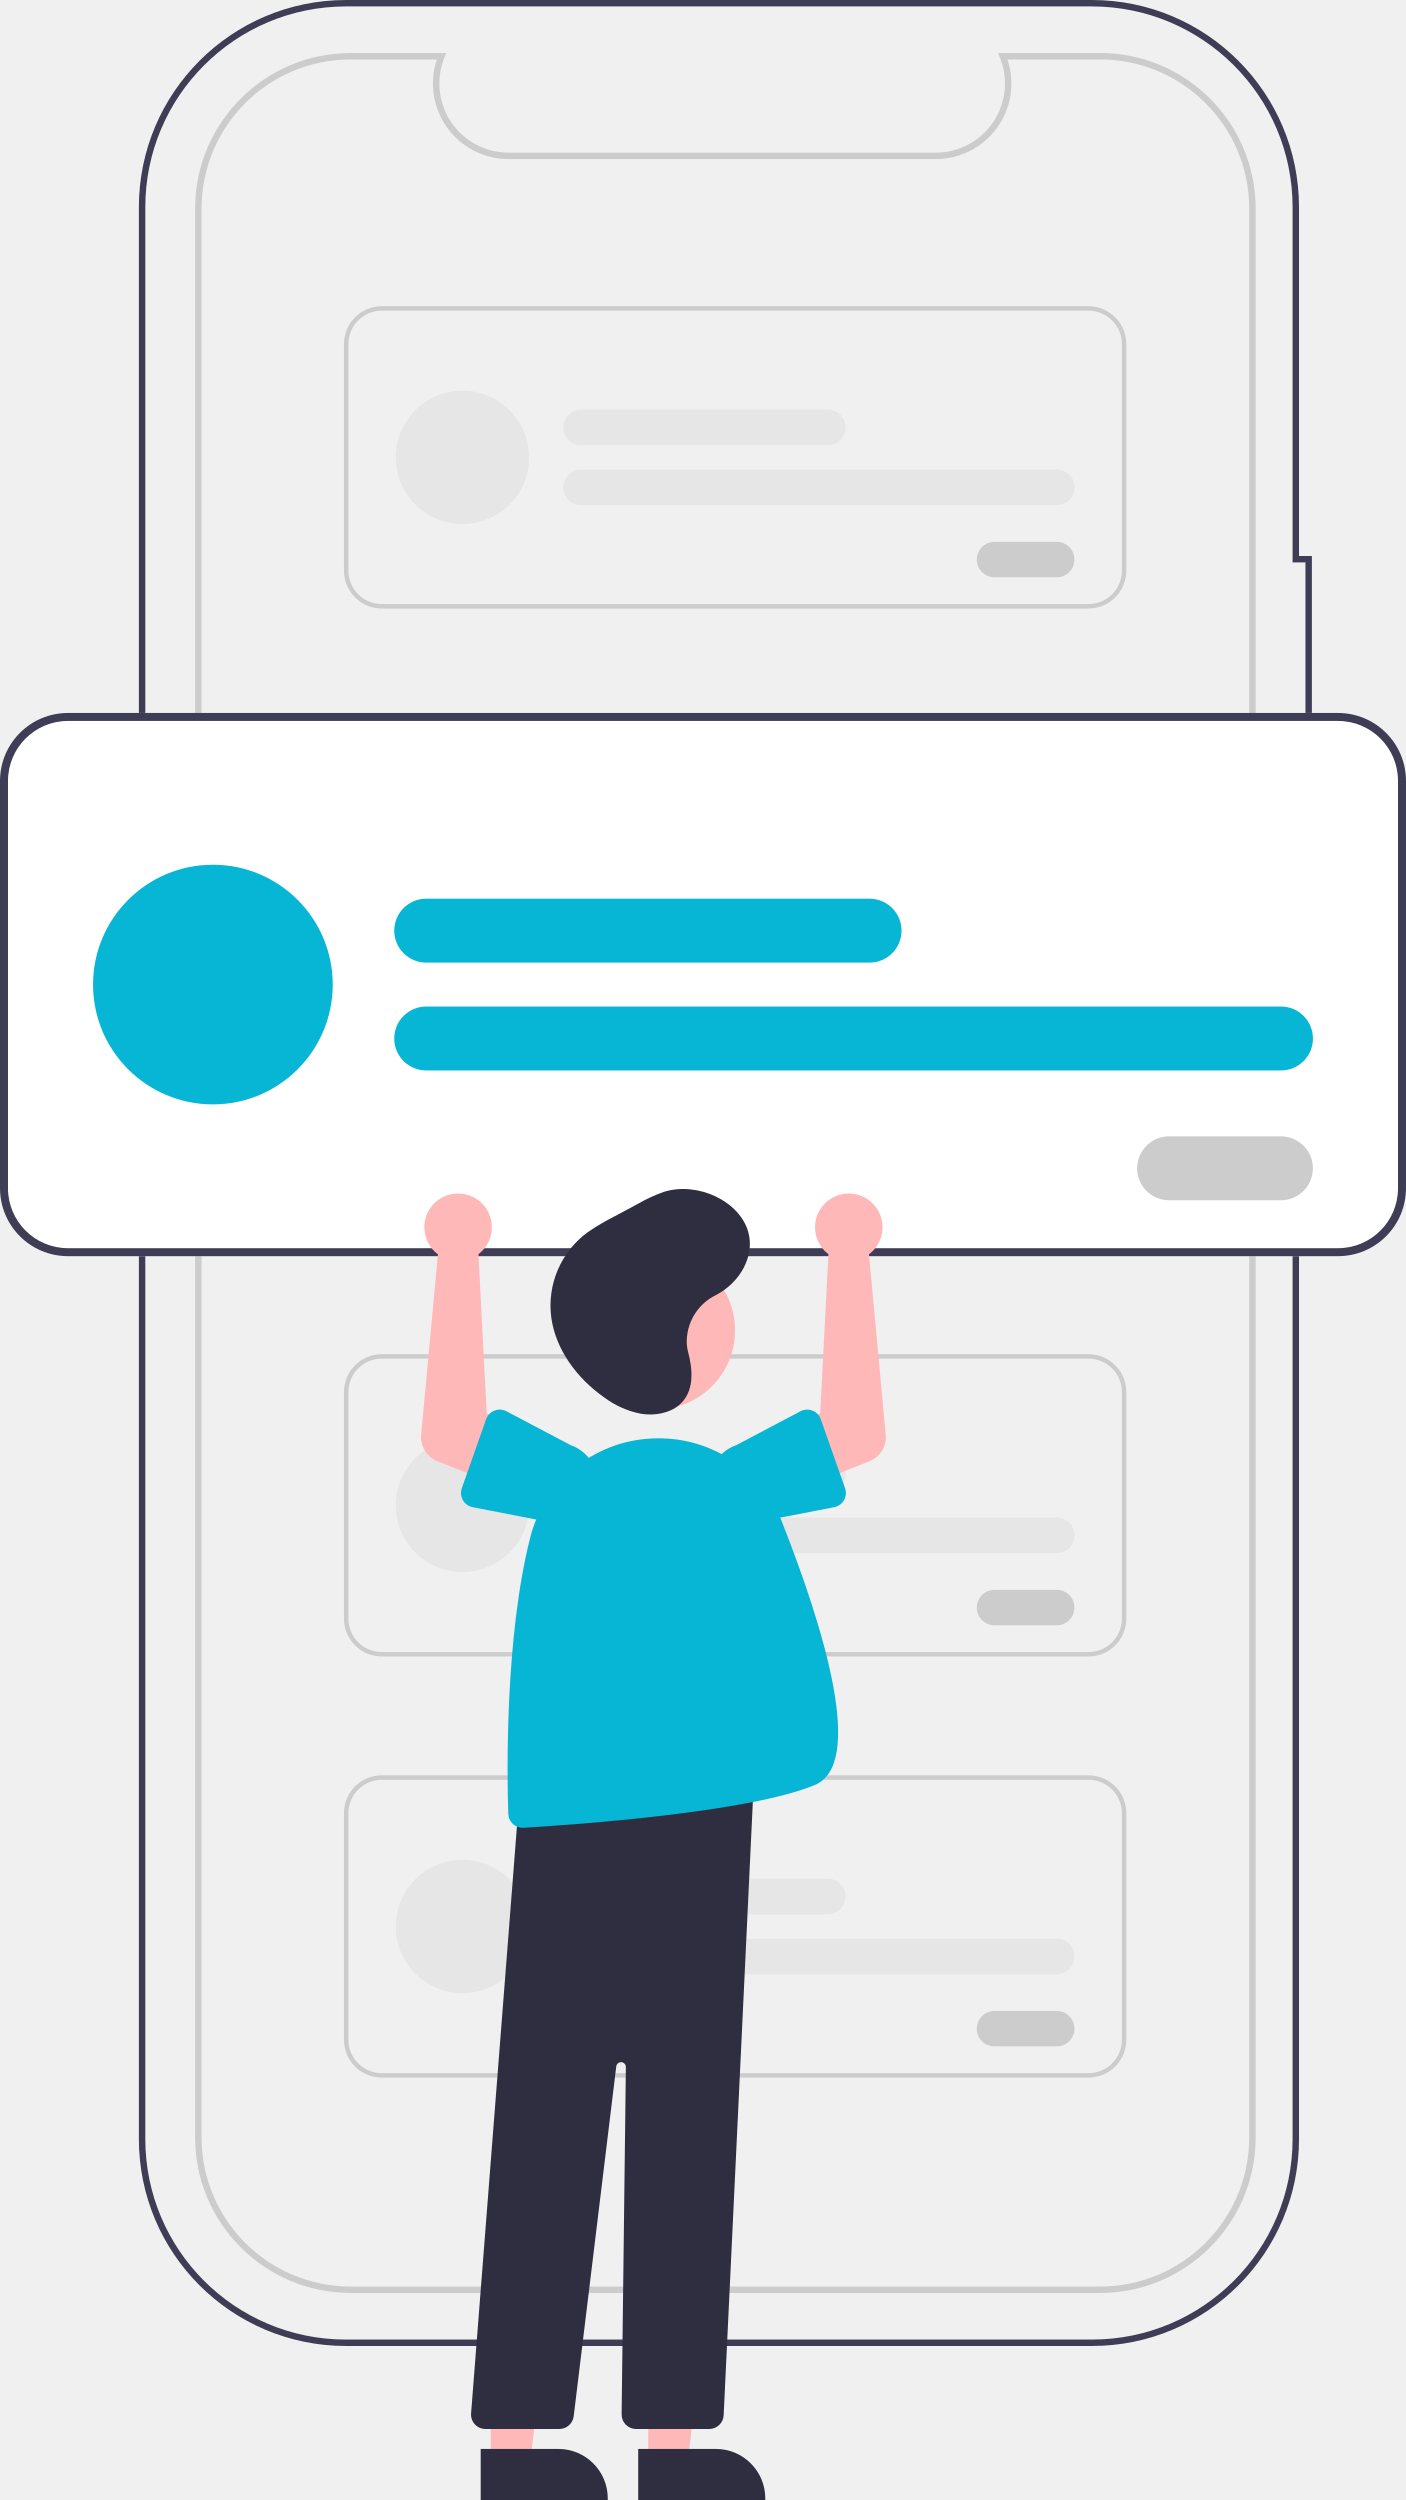
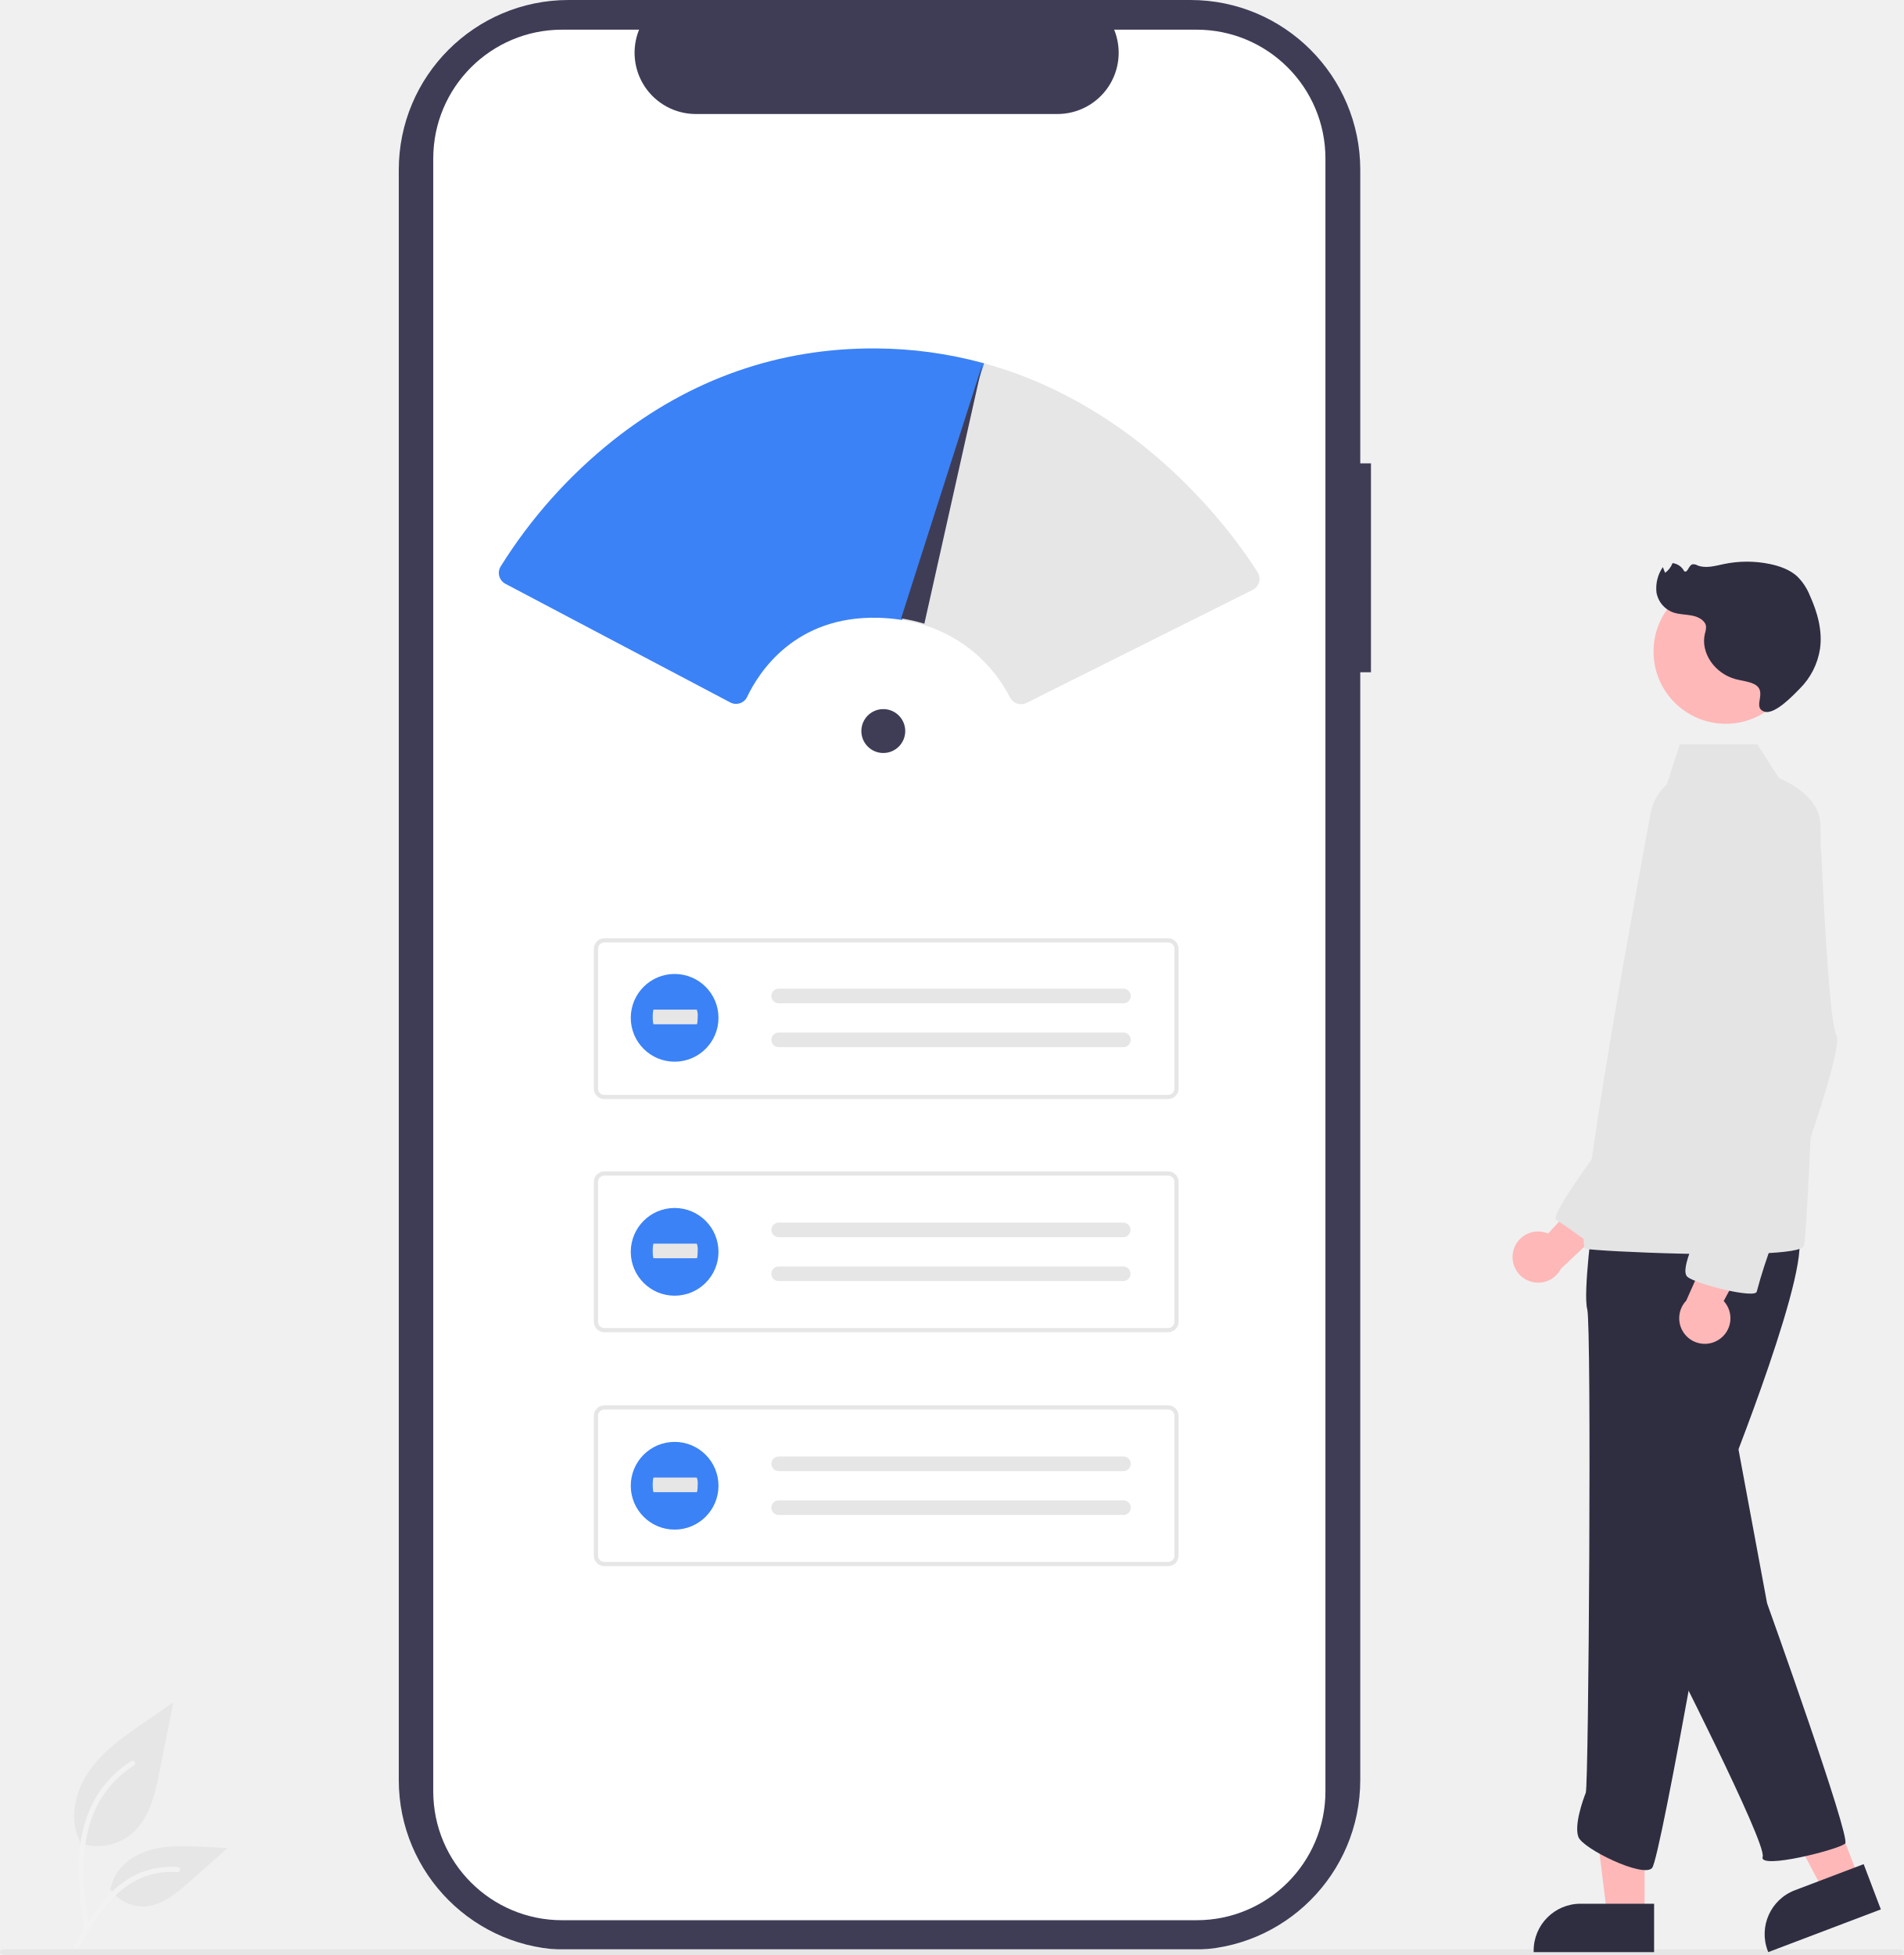
- <svg xmlns="http://www.w3.org/2000/svg" data-name="Layer 1" width="437.37" height="777.687" viewBox="0 0 437.37 777.687">
-   <path d="M720.542,790.676H488.454a64.402,64.402,0,0,1-64.402-64.402V125.3a64.475,64.475,0,0,1,64.402-64.402H720.541a64.475,64.475,0,0,1,64.402,64.402V233.846h3.999V313.822H784.943V726.275a64.402,64.402,0,0,1-64.401,64.402ZM488.454,62.899a62.472,62.472,0,0,0-62.402,62.402V726.275A62.401,62.401,0,0,0,488.454,788.676H720.541A62.402,62.402,0,0,0,782.943,726.275V311.822h3.999V235.846H782.943V125.3a62.472,62.472,0,0,0-62.402-62.402Z" transform="translate(-380.851 -60.89856)" fill="#3f3d56" />
-   <path d="M723.098,774.183H489.898A48.406,48.406,0,0,1,441.548,725.833V125.743A48.406,48.406,0,0,1,489.898,77.393h29.777l-.56,1.377a21.507,21.507,0,0,0,19.904,29.613H671.978a21.507,21.507,0,0,0,19.904-29.613l-.56-1.377h31.777a48.406,48.406,0,0,1,48.35,48.35V725.833A48.405,48.405,0,0,1,723.098,774.183ZM489.898,79.393A46.404,46.404,0,0,0,443.548,125.743V725.833a46.404,46.404,0,0,0,46.35,46.35h233.2a46.403,46.403,0,0,0,46.35-46.35V125.743h0A46.404,46.404,0,0,0,723.098,79.393H694.246a23.508,23.508,0,0,1-22.267,30.99H539.018A23.508,23.508,0,0,1,516.75,79.393Z" transform="translate(-380.851 -60.89856)" fill="#ccc" />
-   <path d="M797.098,451.665H401.974a21.147,21.147,0,0,1-21.123-21.123V303.804a21.147,21.147,0,0,1,21.123-21.123H797.098a21.147,21.147,0,0,1,21.123,21.123V430.542A21.147,21.147,0,0,1,797.098,451.665Z" transform="translate(-380.851 -60.89856)" fill="#fff" />
-   <path d="M797.098,451.665H401.974a21.147,21.147,0,0,1-21.123-21.123V303.804a21.147,21.147,0,0,1,21.123-21.123H797.098a21.147,21.147,0,0,1,21.123,21.123V430.542A21.147,21.147,0,0,1,797.098,451.665ZM401.974,285.166a18.659,18.659,0,0,0-18.638,18.638V430.542A18.659,18.659,0,0,0,401.974,449.18H797.098a18.659,18.659,0,0,0,18.638-18.638V303.804A18.659,18.659,0,0,0,797.098,285.166Z" transform="translate(-380.851 -60.89856)" fill="#3f3d56" />
-   <path d="M651.351,360.339H513.43a9.94,9.94,0,0,1,0-19.88H651.351a9.94,9.94,0,0,1,0,19.88Z" transform="translate(-380.851 -60.89856)" fill="#06b6d4" />
-   <path d="M779.331,393.887H513.43a9.94,9.94,0,0,1,0-19.88H779.331a9.94,9.94,0,0,1,0,19.88Z" transform="translate(-380.851 -60.89856)" fill="#06b6d4" />
-   <circle cx="66.226" cy="306.274" r="37.276" fill="#06b6d4" />
-   <path d="M779.316,434.269h-34.791a9.94,9.94,0,1,1,0-19.88h34.791a9.94,9.94,0,1,1,0,19.88Z" transform="translate(-380.851 -60.89856)" fill="#fff" />
-   <path d="M779.316,434.269h-34.791a9.94,9.94,0,1,1,0-19.88h34.791a9.94,9.94,0,1,1,0,19.88Z" transform="translate(-380.851 -60.89856)" fill="#ccc" />
-   <path d="M719.467,250.188H499.605A11.767,11.767,0,0,1,487.851,238.434v-70.522a11.767,11.767,0,0,1,11.754-11.754H719.467a11.767,11.767,0,0,1,11.754,11.754v70.522A11.767,11.767,0,0,1,719.467,250.188ZM499.605,157.541a10.383,10.383,0,0,0-10.371,10.371v70.522a10.383,10.383,0,0,0,10.371,10.371H719.467a10.383,10.383,0,0,0,10.371-10.371v-70.522A10.383,10.383,0,0,0,719.467,157.541Z" transform="translate(-380.851 -60.89856)" fill="#ccc" />
-   <path d="M638.368,199.37H561.623a5.531,5.531,0,0,1,0-11.062h76.745a5.531,5.531,0,0,1,0,11.062Z" transform="translate(-380.851 -60.89856)" fill="#e6e6e6" />
-   <path d="M709.581,218.038h-147.958a5.531,5.531,0,0,1,0-11.062h147.958a5.531,5.531,0,1,1,0,11.062Z" transform="translate(-380.851 -60.89856)" fill="#e6e6e6" />
-   <circle cx="143.851" cy="142.274" r="20.742" fill="#e6e6e6" />
-   <path d="M709.573,240.508H690.214a5.531,5.531,0,1,1,0-11.062h19.359a5.531,5.531,0,0,1,0,11.062Z" transform="translate(-380.851 -60.89856)" fill="#fff" />
-   <path d="M709.573,240.508H690.214a5.531,5.531,0,1,1,0-11.062h19.359a5.531,5.531,0,0,1,0,11.062Z" transform="translate(-380.851 -60.89856)" fill="#ccc" />
-   <path d="M719.467,576.188H499.605A11.767,11.767,0,0,1,487.851,564.434v-70.522a11.767,11.767,0,0,1,11.754-11.754H719.467a11.767,11.767,0,0,1,11.754,11.754v70.522A11.767,11.767,0,0,1,719.467,576.188ZM499.605,483.541a10.383,10.383,0,0,0-10.371,10.371v70.522a10.383,10.383,0,0,0,10.371,10.371H719.467a10.383,10.383,0,0,0,10.371-10.371v-70.522A10.383,10.383,0,0,0,719.467,483.541Z" transform="translate(-380.851 -60.89856)" fill="#ccc" />
-   <path d="M638.368,525.37H561.623a5.531,5.531,0,0,1,0-11.062h76.745a5.531,5.531,0,0,1,0,11.062Z" transform="translate(-380.851 -60.89856)" fill="#e6e6e6" />
-   <path d="M709.581,544.038h-147.958a5.531,5.531,0,0,1,0-11.062h147.958a5.531,5.531,0,1,1,0,11.062Z" transform="translate(-380.851 -60.89856)" fill="#e6e6e6" />
-   <circle cx="143.851" cy="468.274" r="20.742" fill="#e6e6e6" />
-   <path d="M709.573,566.508H690.214a5.531,5.531,0,1,1,0-11.062h19.359a5.531,5.531,0,0,1,0,11.062Z" transform="translate(-380.851 -60.89856)" fill="#fff" />
-   <path d="M709.573,566.508H690.214a5.531,5.531,0,1,1,0-11.062h19.359a5.531,5.531,0,0,1,0,11.062Z" transform="translate(-380.851 -60.89856)" fill="#ccc" />
-   <path d="M719.467,707.188H499.605A11.767,11.767,0,0,1,487.851,695.434v-70.522a11.767,11.767,0,0,1,11.754-11.754H719.467a11.767,11.767,0,0,1,11.754,11.754v70.522A11.767,11.767,0,0,1,719.467,707.188ZM499.605,614.541a10.383,10.383,0,0,0-10.371,10.371v70.522a10.383,10.383,0,0,0,10.371,10.371H719.467a10.383,10.383,0,0,0,10.371-10.371v-70.522A10.383,10.383,0,0,0,719.467,614.541Z" transform="translate(-380.851 -60.89856)" fill="#ccc" />
-   <path d="M638.368,656.37H561.623a5.531,5.531,0,0,1,0-11.062h76.745a5.531,5.531,0,0,1,0,11.062Z" transform="translate(-380.851 -60.89856)" fill="#e6e6e6" />
-   <path d="M709.581,675.038h-147.958a5.531,5.531,0,0,1,0-11.062h147.958a5.531,5.531,0,1,1,0,11.062Z" transform="translate(-380.851 -60.89856)" fill="#e6e6e6" />
-   <circle cx="143.851" cy="599.274" r="20.742" fill="#e6e6e6" />
-   <path d="M709.573,697.508H690.214a5.531,5.531,0,1,1,0-11.062h19.359a5.531,5.531,0,0,1,0,11.062Z" transform="translate(-380.851 -60.89856)" fill="#fff" />
-   <path d="M709.573,697.508H690.214a5.531,5.531,0,1,1,0-11.062h19.359a5.531,5.531,0,0,1,0,11.062Z" transform="translate(-380.851 -60.89856)" fill="#ccc" />
-   <polygon points="201.657 765.803 213.917 765.803 219.749 718.515 201.655 718.516 201.657 765.803" fill="#ffb8b8" />
-   <path d="M579.381,822.699l24.144-.001h.001a15.386,15.386,0,0,1,15.386,15.386v.5l-39.531.001Z" transform="translate(-380.851 -60.89856)" fill="#2f2e41" />
-   <polygon points="152.657 765.803 164.917 765.803 170.749 718.515 152.655 718.516 152.657 765.803" fill="#ffb8b8" />
-   <path d="M530.381,822.699l24.144-.001h.001a15.386,15.386,0,0,1,15.386,15.386v.5l-39.531.001Z" transform="translate(-380.851 -60.89856)" fill="#2f2e41" />
-   <circle cx="204.104" cy="413.861" r="24.561" fill="#ffb8b8" />
-   <path d="M601.471,816.496H578.721a4.5,4.5,0,0,1-4.5-4.555l1.322-108.031a1.5,1.5,0,0,0-2.989-.2L559.313,812.54a4.504,4.504,0,0,1-4.467,3.956H531.877a4.5,4.5,0,0,1-4.486-4.851l15.167-194.075.412-.045,72.629-7.844-9.633,202.528A4.495,4.495,0,0,1,601.471,816.496Z" transform="translate(-380.851 -60.89856)" fill="#2f2e41" />
-   <path d="M543.442,629.484a4.496,4.496,0,0,1-4.484-4.358c-.396-12.271-1.076-54.732,6.822-85.905a40.924,40.924,0,0,1,37.793-30.839h0a41.179,41.179,0,0,1,40.559,26.023c13.275,33.703,25.818,75.246,10.181,81.762-20.495,8.539-74.523,12.346-90.594,13.309Q543.58,629.484,543.442,629.484Z" transform="translate(-380.851 -60.89856)" fill="#06b6d4" />
-   <path d="M637.314,449.936a10.525,10.525,0,0,0,1.246,1.093l-2.578,49.526-10.724,5.491,6.171,17.268,19.93-7.875a8,8,0,0,0,5.026-8.181l-5.221-56.179a10.497,10.497,0,1,0-13.849-1.143Z" transform="translate(-380.851 -60.89856)" fill="#ffb8b8" />
-   <path d="M636.185,502.399l7.544,21.439a4.5,4.5,0,0,1-3.389,5.912l-22.245,4.308a12.497,12.497,0,0,1-8.228-23.602l19.974-10.543a4.5,4.5,0,0,1,6.344,2.486Z" transform="translate(-380.851 -60.89856)" fill="#06b6d4" />
-   <path d="M530.927,449.936a10.526,10.526,0,0,1-1.246,1.093l2.578,49.526,10.724,5.491-6.171,17.268L516.883,515.438a8,8,0,0,1-5.026-8.181l5.221-56.179a10.497,10.497,0,1,1,13.849-1.143Z" transform="translate(-380.851 -60.89856)" fill="#ffb8b8" />
-   <path d="M534.659,499.703a4.495,4.495,0,0,1,3.741.21l19.974,10.543a12.497,12.497,0,0,1-8.228,23.602l-22.245-4.308a4.5,4.5,0,0,1-3.389-5.912l7.544-21.439A4.495,4.495,0,0,1,534.659,499.703Z" transform="translate(-380.851 -60.89856)" fill="#06b6d4" />
-   <path d="M594.494,478.946a16.143,16.143,0,0,1,9.041-15.168c7.466-3.854,12.156-12.075,10.101-19.582-2.631-9.609-15.709-15.841-26.305-12.535a48.565,48.565,0,0,0-8.261,3.839l-6.923,3.711a71.727,71.727,0,0,0-8.534,5.038A28.315,28.315,0,0,0,552.342,470.78c1.363,9.769,7.761,18.727,16.518,24.861a27.937,27.937,0,0,0,11.319,5.031c4.198.692,8.87-.094,11.939-2.705,4.796-4.079,4.301-10.911,2.75-16.616A12.09,12.09,0,0,1,594.494,478.946Z" transform="translate(-380.851 -60.89856)" fill="#2f2e41" />
+ <svg xmlns="http://www.w3.org/2000/svg" data-name="Layer 1" width="693.973" height="712.573" viewBox="0 0 693.973 712.573">
+   <path id="a7e0d23c-0c47-41f1-93b9-87dfccd4c0f5-170" data-name="Path 968" d="M752.758,262.605h-3.9v-106.977a61.915,61.915,0,0,0-61.915-61.915h-226.65a61.915,61.915,0,0,0-61.916,61.914v586.884a61.915,61.915,0,0,0,61.915,61.915h226.648a61.915,61.915,0,0,0,61.915-61.915v-403.758h3.9Z" transform="translate(-253.0135 -93.71349)" fill="#3f3d56" />
+   <path id="a1ad11fc-8226-4675-bbe0-e36020d9de96-171" data-name="Path 969" d="M736.158,151.481v595.175a46.959,46.959,0,0,1-46.942,46.952h-231.3a46.966,46.966,0,0,1-46.973-46.952v-595.175a46.965,46.965,0,0,1,46.971-46.951h28.058a22.329,22.329,0,0,0,20.656,30.74h131.868a22.329,22.329,0,0,0,20.656-30.74h30.055a46.959,46.959,0,0,1,46.951,46.942Z" transform="translate(-253.0135 -93.71349)" fill="#fff" />
+   <path id="a71e44ec-7616-4081-86af-b6db32cd39f3-172" data-name="Path 39" d="M678.824,494.309h-205.537a3.81,3.81,0,0,1-3.806-3.806V439.519a3.811,3.811,0,0,1,3.806-3.806h205.537a3.811,3.811,0,0,1,3.806,3.806v50.985a3.811,3.811,0,0,1-3.806,3.806Zm-205.537-57.074a2.286,2.286,0,0,0-2.284,2.284v50.985a2.286,2.286,0,0,0,2.284,2.284h205.537a2.286,2.286,0,0,0,2.284-2.284v-50.985a2.286,2.286,0,0,0-2.284-2.284Z" transform="translate(-253.0135 -93.71349)" fill="#e6e6e6" />
+   <path id="a3f57aef-fb20-4553-8f82-b751eb5ec42c-173" data-name="Path 40" d="M536.852,454.074a2.664,2.664,0,0,0,0,5.329h125.605a2.665,2.665,0,0,0,.204-5.326q-.059-.002-.117-.002h-125.692Z" transform="translate(-253.0135 -93.71349)" fill="#e6e6e6" />
+   <path id="a617e1da-1a45-4bf0-a146-8b20186fa5b6-174" data-name="Path 41" d="M536.852,470.058a2.664,2.664,0,0,0,0,5.329h125.605a2.665,2.665,0,0,0,.204-5.326q-.059-.002-.117-.002h-125.692Z" transform="translate(-253.0135 -93.71349)" fill="#e6e6e6" />
+   <path id="f83fafa3-5270-49ac-8952-eedc3d6c92ed-175" data-name="Path 42" d="M678.824,579.289h-205.537a3.81,3.81,0,0,1-3.806-3.806V524.499a3.811,3.811,0,0,1,3.806-3.806h205.537a3.811,3.811,0,0,1,3.806,3.806v50.985A3.811,3.811,0,0,1,678.824,579.289Zm-205.537-57.074a2.286,2.286,0,0,0-2.284,2.284v50.985a2.286,2.286,0,0,0,2.284,2.284h205.537a2.286,2.286,0,0,0,2.284-2.284v-50.985a2.286,2.286,0,0,0-2.284-2.284Z" transform="translate(-253.0135 -93.71349)" fill="#e6e6e6" />
+   <path id="b1e095e5-1d51-47f4-b1e9-85a21efab4ec-176" data-name="Path 43" d="M536.852,539.33a2.664,2.664,0,0,0,0,5.329h125.605a2.665,2.665,0,0,0,.087-5.328h-125.692Z" transform="translate(-253.0135 -93.71349)" fill="#e6e6e6" />
+   <path id="e7ccabbb-2f45-40c9-adc9-a92013dc0f4d-177" data-name="Path 44" d="M536.852,555.318a2.664,2.664,0,0,0,0,5.329h125.605a2.665,2.665,0,0,0,.087-5.328h-125.692Z" transform="translate(-253.0135 -93.71349)" fill="#e6e6e6" />
+   <path id="ec532991-8ec8-4eba-a86f-87c70c278f41-178" data-name="Path 39-2" d="M678.824,664.547h-205.537a3.81,3.81,0,0,1-3.806-3.806V609.758a3.811,3.811,0,0,1,3.806-3.806h205.537a3.811,3.811,0,0,1,3.806,3.806v50.985a3.811,3.811,0,0,1-3.806,3.806Zm-205.537-57.074a2.286,2.286,0,0,0-2.284,2.284v50.985a2.286,2.286,0,0,0,2.284,2.284h205.537a2.286,2.286,0,0,0,2.284-2.284v-50.985a2.286,2.286,0,0,0-2.284-2.284Z" transform="translate(-253.0135 -93.71349)" fill="#e6e6e6" />
+   <path id="a788f10e-f95b-4590-bad9-be702445c232-179" data-name="Path 40-2" d="M536.852,624.591a2.664,2.664,0,1,0,0,5.329h125.605a2.665,2.665,0,0,0,.204-5.326q-.059-.002-.117-.002h-125.692Z" transform="translate(-253.0135 -93.71349)" fill="#e6e6e6" />
+   <path id="f15a5014-9b42-4c0b-a546-80766b911601-180" data-name="Path 41-2" d="M536.852,640.578a2.664,2.664,0,0,0,0,5.329h125.605a2.665,2.665,0,0,0,.204-5.326q-.059-.002-.117-.002h-125.692Z" transform="translate(-253.0135 -93.71349)" fill="#e6e6e6" />
+   <path id="b97f850c-7352-4ff9-8496-0f681ff3b244-181" data-name="Path 970" d="M945.173,806.287h-690.347c-1,0-1.812-.468-1.812-1.045s.812-1.045,1.812-1.045H945.174c1,0,1.812.468,1.812,1.045S946.173,806.287,945.173,806.287Z" transform="translate(-253.0135 -93.71349)" fill="#e6e6e6" />
+   <g id="ac055b4e-9afd-48c4-86db-12c8e2993e8d" data-name="Group 58">
+     <path id="b77ebe88-e0c7-4a9a-a2fb-b51dce897c46-182" data-name="Path 438" d="M282.086,765.522a19.474,19.474,0,0,0,18.806-3.313c6.587-5.528,8.652-14.637,10.332-23.07l4.97-24.945-10.405,7.165c-7.483,5.152-15.134,10.47-20.316,17.933s-7.443,17.651-3.28,25.727" transform="translate(-253.0135 -93.71349)" fill="#e6e6e6" />
+     <path id="a8a7bc76-ff28-4167-bc9c-ebff63445848-183" data-name="Path 439" d="M283.693,797.459c-1.31-9.542-2.657-19.206-1.738-28.85.816-8.565,3.429-16.93,8.749-23.789a39.574,39.574,0,0,1,10.153-9.2c1.015-.641,1.95.968.939,1.606a37.622,37.622,0,0,0-14.885,17.955c-3.24,8.241-3.76,17.224-3.2,25.978.338,5.294,1.053,10.553,1.774,15.806a.964.964,0,0,1-.65,1.144.936.936,0,0,1-1.144-.65Z" transform="translate(-253.0135 -93.71349)" fill="#f2f2f2" />
+     <path id="abfc2b94-a38f-4778-bd11-bd0282c86570-184" data-name="Path 442" d="M293.12,782.149a14.336,14.336,0,0,0,12.491,6.447c6.323-.3,11.595-4.713,16.34-8.9l14.036-12.392-9.289-.444c-6.68-.32-13.533-.618-19.9,1.442s-12.231,7.018-13.394,13.6" transform="translate(-253.0135 -93.71349)" fill="#e6e6e6" />
+     <path id="ba99c695-899d-4604-b38e-601ed41861fa-185" data-name="Path 443" d="M279.991,802.944c6.3-11.156,13.618-23.555,26.685-27.518a29.779,29.779,0,0,1,11.224-1.159c1.192.1.894,1.94-.3,1.837a27.665,27.665,0,0,0-17.912,4.739c-5.051,3.438-8.983,8.217-12.311,13.286-2.039,3.1-3.865,6.341-5.691,9.573C281.104,804.735,279.404,803.989,279.991,802.944Z" transform="translate(-253.0135 -93.71349)" fill="#f2f2f2" />
+   </g>
+   <g id="bf60e786-3805-43a5-8cdd-bbea060079bf" data-name="Group 59">
+     <circle id="a323e3dd-8f2c-40f7-a0c1-7a235f78e8b7" data-name="Ellipse 5" cx="245.915" cy="370.985" r="15.986" fill="#3b82f6" />
+     <path id="b21d221e-9b86-4bff-9dca-a61a27263db1-186" data-name="Path 40-3" d="M491.276,461.712c-.184,0-.333,1.193-.333,2.664s.149,2.665.333,2.665h15.719c.184.024.336-1.149.339-2.62a5.943,5.943,0,0,0-.328-2.708h-15.73Z" transform="translate(-253.0135 -93.71349)" fill="#e6e6e6" />
+   </g>
+   <g id="b51141dd-8175-4f5a-b697-41b89601b37f" data-name="Group 60">
+     <circle id="e363222e-d569-47a6-8bf5-edbaac636a07" data-name="Ellipse 5-2" cx="245.915" cy="456.278" r="15.986" fill="#3b82f6" />
+     <path id="bf4b9d9b-b2cd-48cd-bc0b-2e6b007ef33d-187" data-name="Path 40-4" d="M491.276,547.005c-.184,0-.333,1.193-.333,2.664s.149,2.665.333,2.665h15.719c.184.024.336-1.149.339-2.62a5.943,5.943,0,0,0-.328-2.708h-15.73Z" transform="translate(-253.0135 -93.71349)" fill="#e6e6e6" />
+   </g>
+   <g id="b35aa588-fd9e-4429-8570-fee6b5da93cc" data-name="Group 61">
+     <circle id="b896a996-d737-41ee-9642-d5eaf8a9fd6b" data-name="Ellipse 5-3" cx="245.915" cy="541.536" r="15.986" fill="#3b82f6" />
+     <path id="f0c90521-3626-484d-9767-39f7327e6a31-188" data-name="Path 40-5" d="M491.276,632.263c-.184,0-.333,1.193-.333,2.664s.149,2.665.333,2.665h15.719c.184.024.336-1.149.339-2.62a5.943,5.943,0,0,0-.328-2.708h-15.73Z" transform="translate(-253.0135 -93.71349)" fill="#e6e6e6" />
+   </g>
+   <path d="M625.2,350.382a4.487,4.487,0,0,1-4.012-2.45,52.874,52.874,0,0,0-31.372-26.411,59.999,59.999,0,0,0-8.408-1.904l-.58-.088L610.747,225.983l.506.018c58.128,15.795,91.385,62.381,100.193,76.283a4.494,4.494,0,0,1-1.797,6.423L627.219,349.904A4.507,4.507,0,0,1,625.2,350.382Z" transform="translate(-253.0135 -93.71349)" fill="#e6e6e6" />
+   <path id="e0f3bbc9-2b9f-408e-80ac-e1d5d48fdbc4-189" data-name="Path 2881" d="M804.637,549.706a9.276,9.276,0,0,1,12.711-6.383l22.283-24.293,4.164,16.616-21.8,20.521a9.326,9.326,0,0,1-17.359-6.462Z" transform="translate(-253.0135 -93.71349)" fill="#feb8b8" />
+   <path id="b7278a0b-1b02-42c5-a26a-5568eba21726-190" data-name="Path 2882" d="M852.495,792.044h-13.613l-6.478-52.517h20.1Z" transform="translate(-253.0135 -93.71349)" fill="#feb8b8" />
+   <path id="ae5e3f59-c07c-4936-a848-b4ed4a22f493-191" data-name="Path 2883" d="M855.968,787.598h-26.815a17.089,17.089,0,0,0-17.088,17.087v.556h43.9Z" transform="translate(-253.0135 -93.71349)" fill="#2f2e41" />
+   <path id="e2dcac65-80ca-45a3-9c58-68329f82aa19-192" data-name="Path 2884" d="M930.684,778.556l-12.729,4.832-24.693-46.8,18.787-7.13Z" transform="translate(-253.0135 -93.71349)" fill="#feb8b8" />
+   <path id="e33efd2e-5dad-4e18-8ce5-ea4b13e613d2-193" data-name="Path 2885" d="M932.355,773.167l-25.069,9.515h0a17.089,17.089,0,0,0-9.911,22.039l.2.519,41.045-15.578Z" transform="translate(-253.0135 -93.71349)" fill="#2f2e41" />
+   <path id="aea1be6b-88fd-4404-a4b2-fdb70dea932e-194" data-name="Path 2886" d="M885.865,617.36l11.283,60.714s30.625,85.428,28.476,87.577-31.7,9.671-30.088,4.836-35.461-77.369-35.461-77.369Z" transform="translate(-253.0135 -93.71349)" fill="#2f2e41" />
+   <path id="a45d4c0e-5c31-49a4-b00c-14ea50dd8cbe-195" data-name="Path 2887" d="M840.109,507.03s-22.777,29.774-19.792,31.4,14.547,10.236,14.547,10.236l11.764-32.284Z" transform="translate(-253.0135 -93.71349)" fill="#e4e4e4" />
+   <path id="ababf4ae-7dbc-4717-bb50-ecd0b5fac405-196" data-name="Path 2888" d="M833.748,537.082s-3.761,27.939-2.149,33.849.537,173.543-.537,176.229-4.3,11.82-2.686,16.118,23.64,15.044,26.864,11.283,26.866-140.768,26.866-140.768,33.312-82.742,25.79-90.8S833.748,537.082,833.748,537.082Z" transform="translate(-253.0135 -93.71349)" fill="#2f2e41" />
+   <circle id="a4a0a325-f198-46ef-8204-e1264a7da486" data-name="Ellipse 542" cx="629.072" cy="237.482" r="26.327" fill="#feb8b8" />
+   <path id="f1bcc5ff-8c37-42ba-ac71-fb7b653723a6-197" data-name="Path 2890" d="M854.576,390.696a18.664,18.664,0,0,1,6-11.04l4.8-14.675h28.209l7.861,12.335c8.5,3.661,14.8,9.467,15.039,16.311,1.3,4.545-4.3,148.828-5.91,154.2-.473,1.564-6.9,2.4-15.936,2.772-8.285.338-18.756.29-28.809.059-16.645-.387-32.162-1.279-34.773-1.757C825.152,547.828,853.991,394.086,854.576,390.696Z" transform="translate(-253.0135 -93.71349)" fill="#e4e4e4" />
+   <path id="f2ae932d-f3ee-421e-b804-f39bdd3d1485-198" data-name="Path 2891" d="M879.516,582.026a9.276,9.276,0,0,0,1.826-14.106l15.569-29.056-17.059,1.558-12.168,27.352a9.326,9.326,0,0,0,11.833,14.251Z" transform="translate(-253.0135 -93.71349)" fill="#feb8b8" />
+   <path id="a13bc27c-3d22-450d-9b6a-4857ac9e22b6-199" data-name="Path 2893" d="M882.104,374.823s-24.715,10.208-15.581,36,19.342,56.415,19.342,56.415-12.895,69.31-12.895,72-8.059,17.193-4.836,19.88,24.715,8.059,25.252,5.373a181.719,181.719,0,0,1,5.91-18.268c1.075-2.149,26.327-69.31,23.1-75.22-2.372-4.349-4.454-44.2-5.388-64.939a34.107,34.107,0,0,0-17.781-28.715C894.223,374.687,888.391,373.251,882.104,374.823Z" transform="translate(-253.0135 -93.71349)" fill="#e4e4e4" />
+   <path id="a3aad1c3-1778-4515-92de-8de9e018032c-200" data-name="Path 2800" d="M892.219,342.962c-2-.922-4.317-1.113-6.479-1.686-7.734-2.052-12.916-9.689-11.261-16.6a7.479,7.479,0,0,0,.406-2.736c-.289-2.047-2.687-3.368-4.986-3.837s-4.746-.4-6.943-1.155a9.39,9.39,0,0,1-6.136-7.366,13.674,13.674,0,0,1,2.327-9.171l.831,2.088a7.771,7.771,0,0,0,2.714-3.545,5.5,5.5,0,0,1,4.26,2.992c1.333.687,1.525-2.133,3-2.549a2.945,2.945,0,0,1,1.838.4c2.967,1.209,6.414.175,9.6-.495a41.222,41.222,0,0,1,16.771-.017c3.663.763,7.29,2.093,9.912,4.455a20.35,20.35,0,0,1,4.636,6.96c2.812,6.182,4.669,12.871,3.741,19.473a26.051,26.051,0,0,1-7.436,14.6c-2.123,2.137-9.05,9.591-12.848,8.321C891.388,351.494,897.842,345.56,892.219,342.962Z" transform="translate(-253.0135 -93.71349)" fill="#2f2e41" />
+   <circle cx="321.979" cy="266.459" r="8" fill="#3f3d56" />
+   <path d="M521.305,350.265a4.492,4.492,0,0,1-2.1-.524l-81.953-43.234a4.5,4.5,0,0,1-1.741-6.325,181.666,181.666,0,0,1,40.991-45.975c28.302-22.431,60.494-33.684,95.678-33.495a151.884,151.884,0,0,1,39.064,5.289l.505.137-29.927,93.541-.421-.063a66.682,66.682,0,0,0-8.139-.722c-30.451-.859-43.646,19.876-47.908,28.83a4.415,4.415,0,0,1-2.62,2.31A4.527,4.527,0,0,1,521.305,350.265Z" transform="translate(-253.0135 -93.71349)" fill="#3b82f6" />
+   <path d="M611.122,226.483l-21.16,94.56a60.384,60.384,0,0,0-8.48-1.92l29.63-92.64Z" transform="translate(-253.0135 -93.71349)" fill="#3f3d56" />
</svg>
